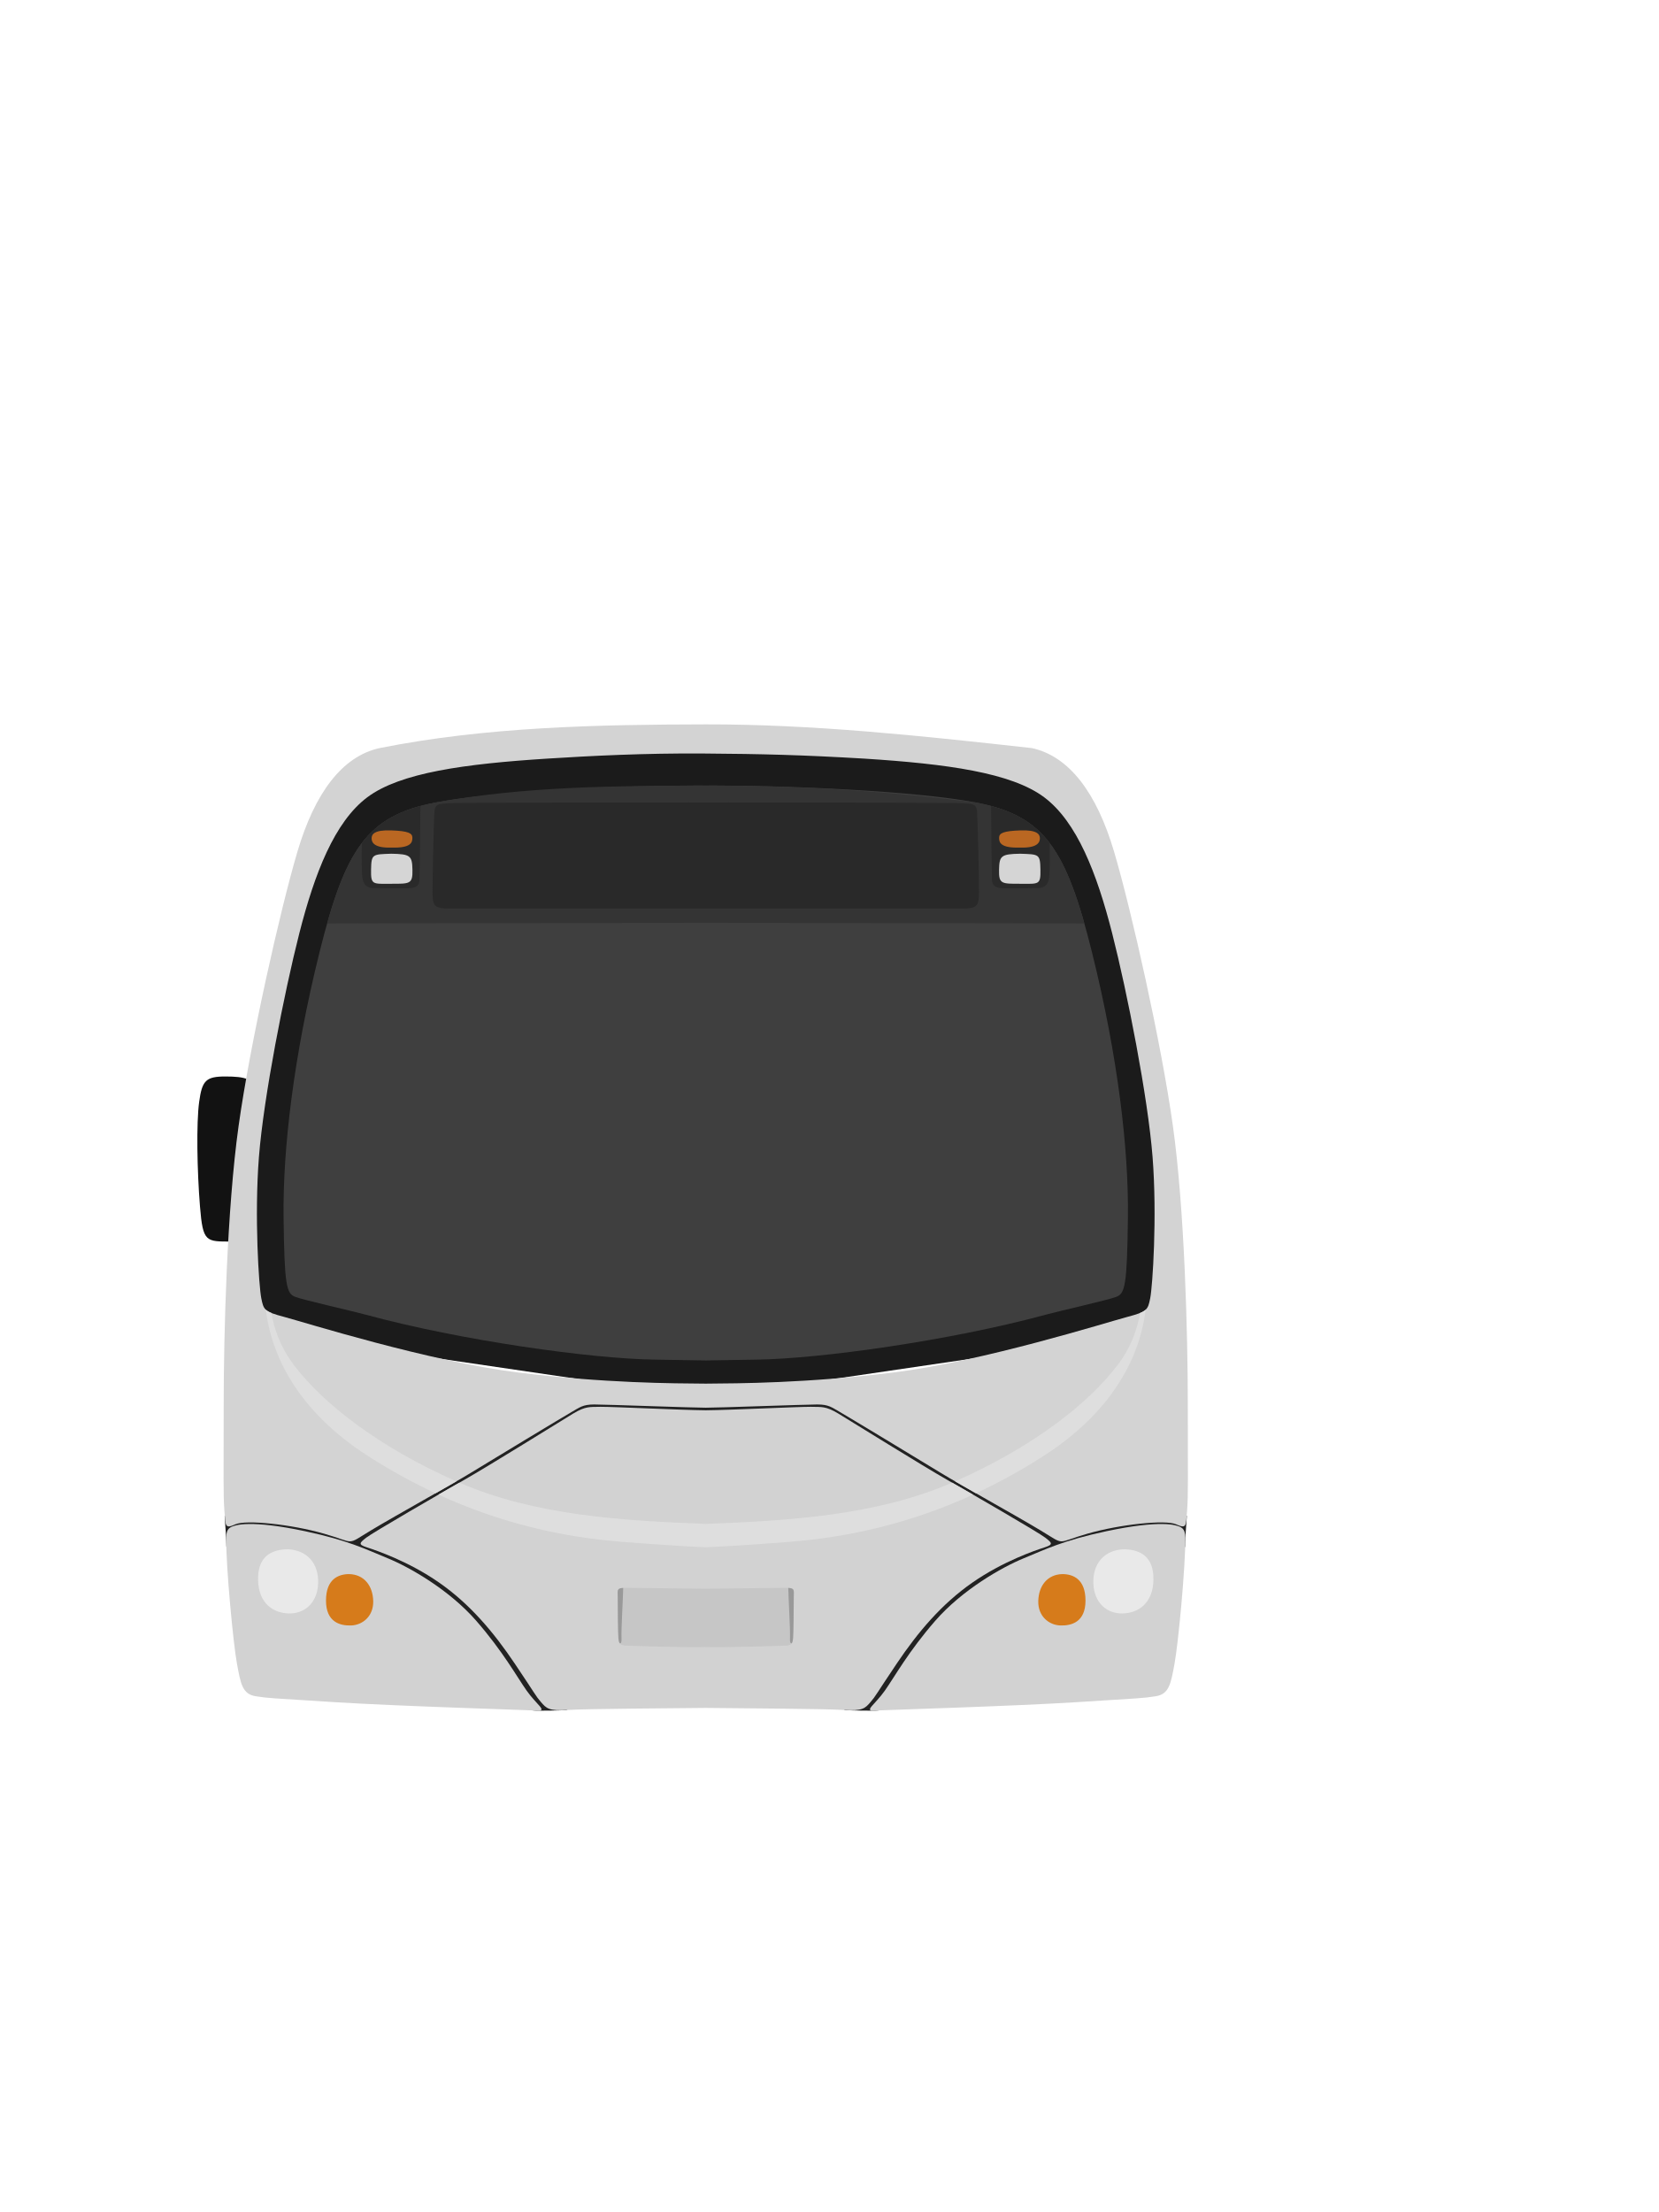
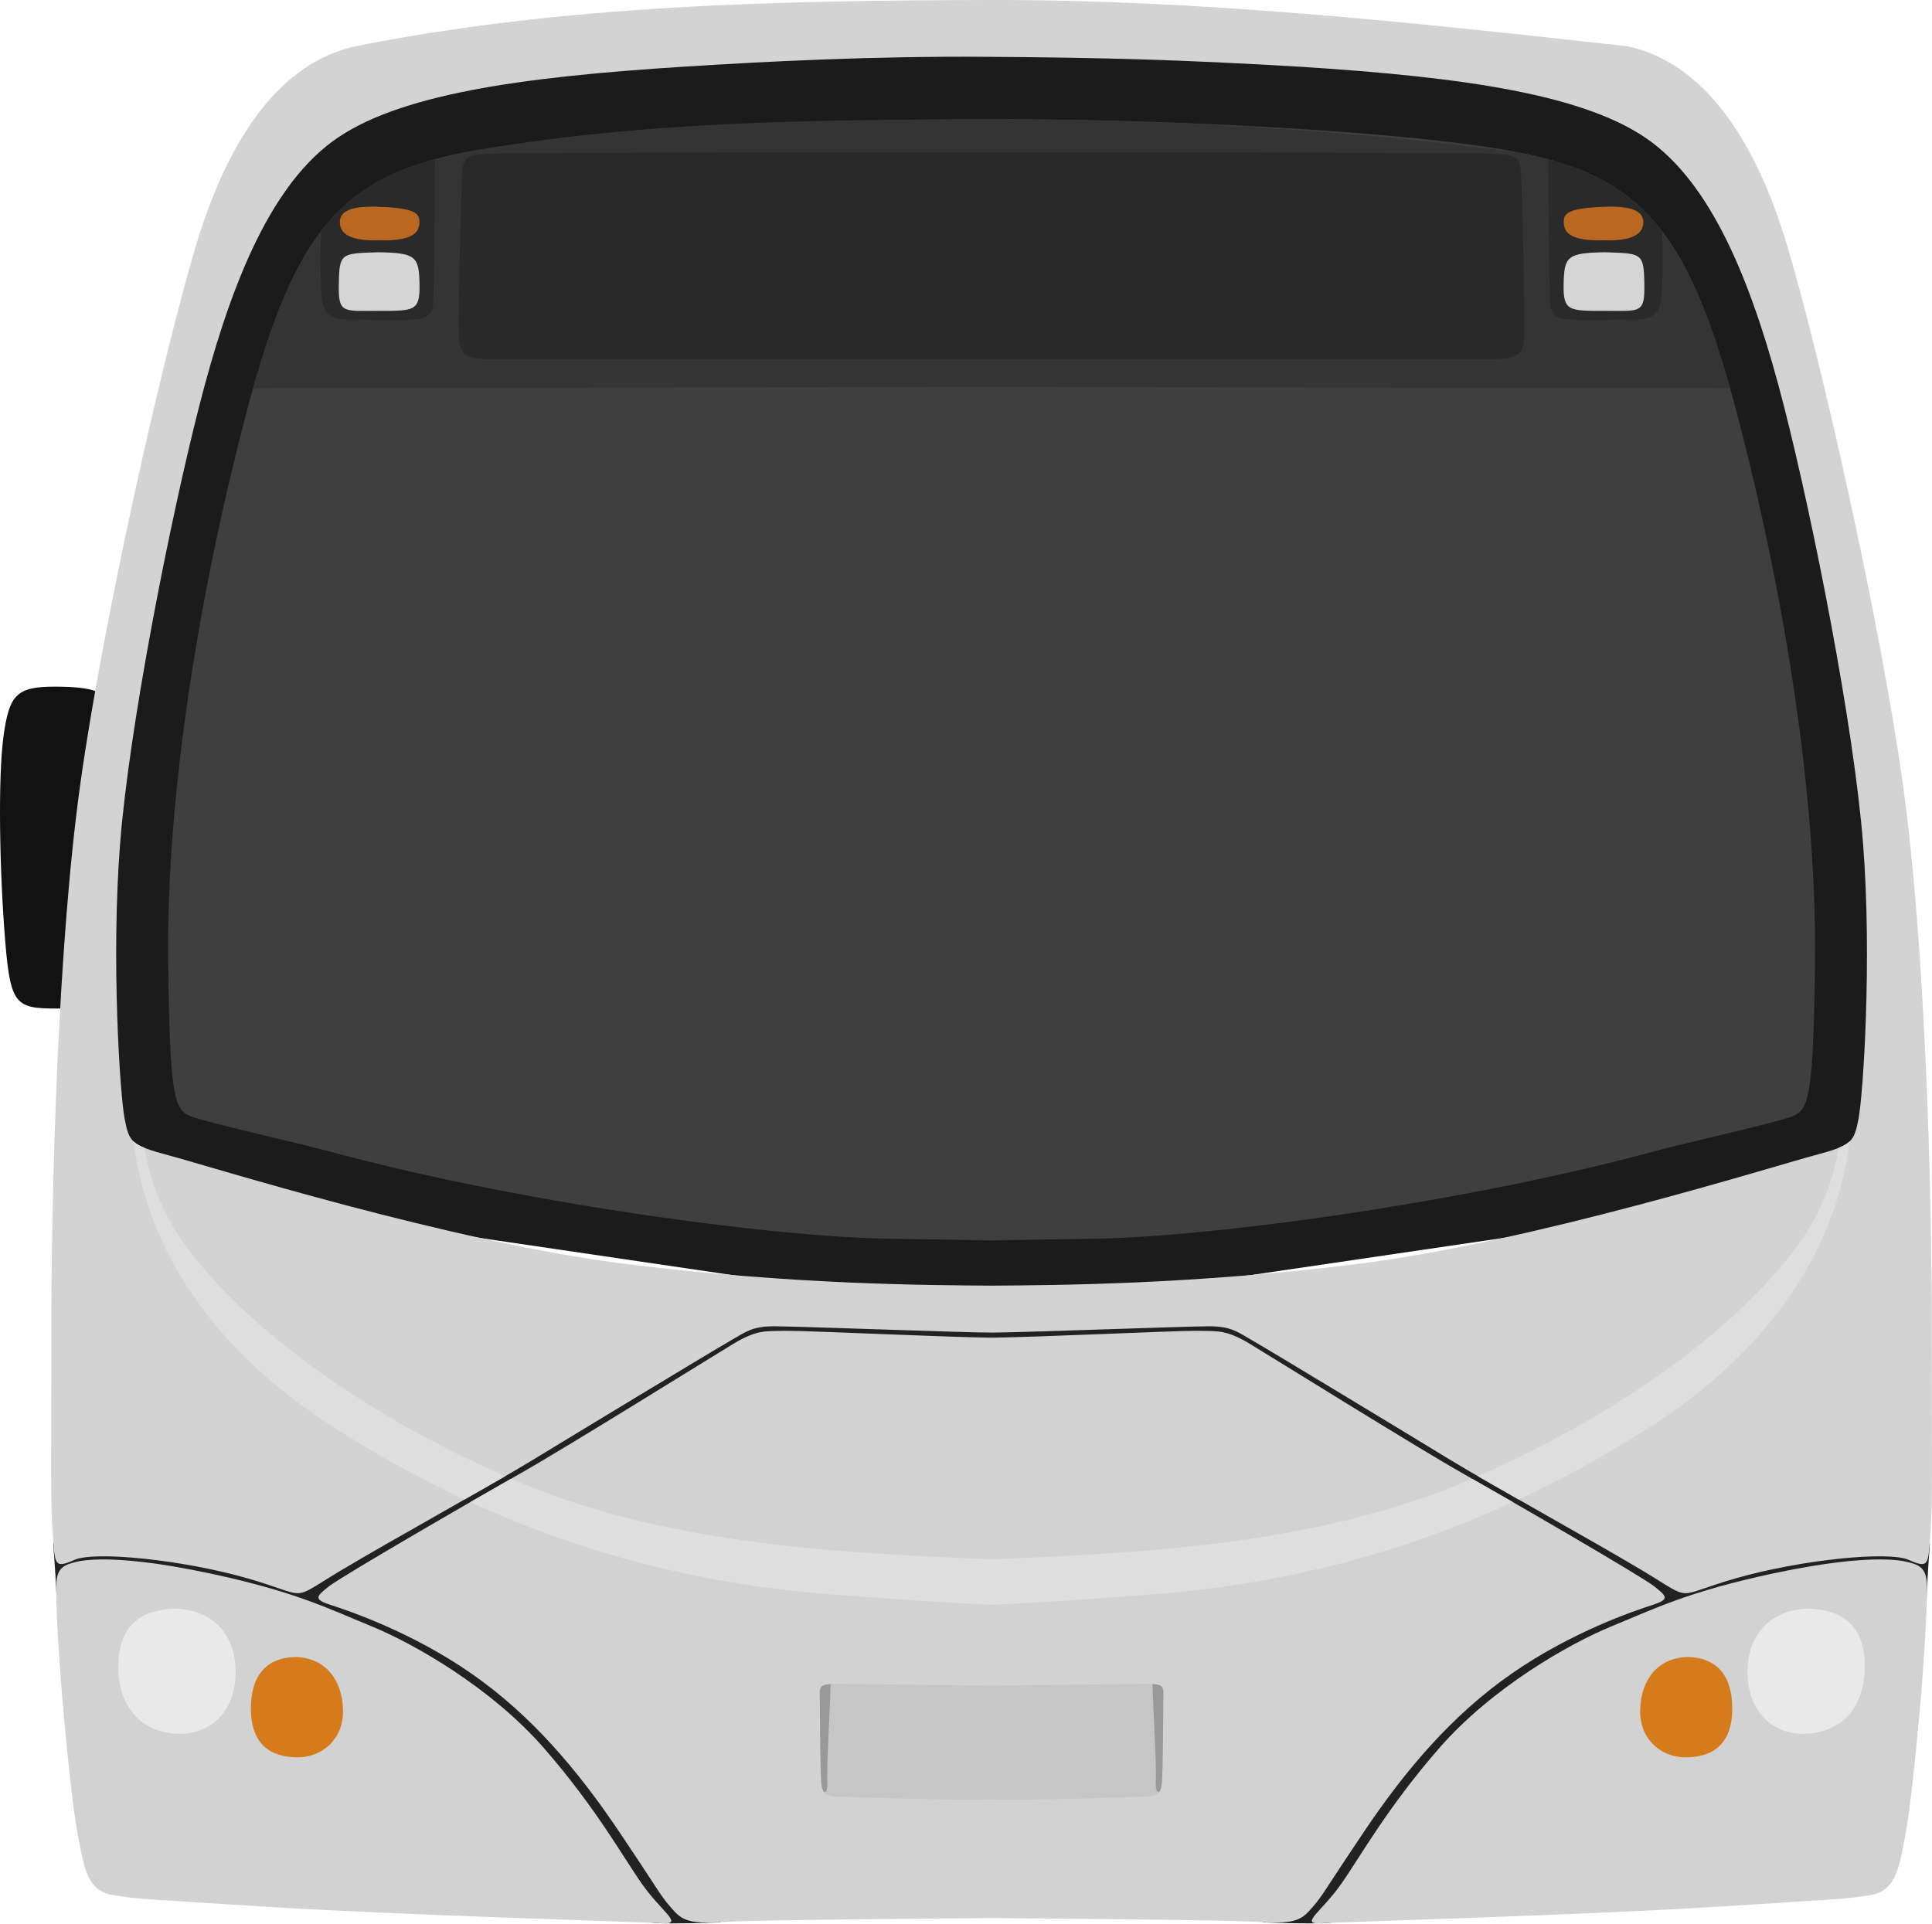
- <svg xmlns="http://www.w3.org/2000/svg" viewBox="0 0 4032 5376" height="5376" width="4032" id="svg949" version="1.1">
+ <svg xmlns="http://www.w3.org/2000/svg" version="1.1" id="svg949" width="2407.439" height="2397.052" viewBox="0 0 2407.439 2397.052">
  <defs id="defs953" />
-   <path id="path1765" d="m 562.863,3017.432 c -62.653,0 -69.726,2.021 -76.8,-84.884 -7.074,-86.905 -9.095,-203.116 -2.021,-254.653 7.074,-51.537 16.168,-61.642 63.663,-61.642 47.495,0 71.747,6.063 70.737,34.358 -1.011,28.295 -55.579,366.821 -55.579,366.821 z" style="fill:#121212;stroke:none;stroke-width:1px;stroke-linecap:butt;stroke-linejoin:miter;stroke-opacity:1;fill-opacity:1" />
-   <path id="path1552" d="M 1715 1804.684 L 1715 1804.701 L 1094.691 1828.975 L 831.736 1906.145 L 697.4 2269.137 L 631.662 2572.106 L 583.072 2975.111 L 614.514 3235.209 L 1715 3397.059 L 1715 3397.127 L 1715.232 3397.092 L 1715.465 3397.127 L 1715.465 3397.059 L 2815.951 3235.209 L 2847.393 2975.111 L 2798.803 2572.106 L 2733.064 2269.137 L 2598.729 1906.145 L 2335.773 1828.975 L 1715.465 1804.701 L 1715.465 1804.684 L 1715.232 1804.693 L 1715 1804.684 z " style="fill:#1b1b1b;fill-opacity:1;stroke:none;stroke-width:1px;stroke-linecap:butt;stroke-linejoin:miter;stroke-opacity:1" />
-   <path id="path1550" d="M 1692.789 1909.145 C 1518.157 1909.199 1205.81 1922.022 1059.031 1950.316 C 891.284 1982.653 838.737 2063.495 776.084 2316.127 C 713.431 2568.759 687.159 2793.094 689.18 2958.82 C 691.201 3124.547 696.254 3143.748 717.475 3151.832 C 738.696 3159.916 851.874 3185.18 889.264 3195.285 C 1119.664 3257.938 1436.969 3302.401 1592.59 3304.422 C 1644.051 3305.09 1683.385 3305.758 1715 3306.426 L 1715 3306.436 C 1715.073 3306.434 1715.16 3306.433 1715.232 3306.432 C 1715.305 3306.433 1715.392 3306.434 1715.465 3306.436 L 1715.465 3306.426 C 1747.08 3305.758 1786.414 3305.09 1837.875 3304.422 C 1993.496 3302.401 2310.801 3257.938 2541.201 3195.285 C 2578.591 3185.18 2691.769 3159.916 2712.99 3151.832 C 2734.211 3143.748 2739.264 3124.547 2741.285 2958.82 C 2743.306 2793.094 2717.034 2568.759 2654.381 2316.127 C 2591.728 2063.495 2539.181 1982.653 2371.434 1950.316 C 2224.655 1922.022 1912.307 1909.199 1737.676 1909.145 C 1729.87 1909.142 1722.458 1909.176 1715.232 1909.225 C 1708.006 1909.176 1700.595 1909.142 1692.789 1909.145 z " style="fill:#3f3f3f;fill-opacity:1;stroke:none;stroke-width:1px;stroke-linecap:butt;stroke-linejoin:miter;stroke-opacity:1" />
-   <path id="path1541" d="M 1390.291 3393.752 L 858.738 3731.006 C 858.738 3731.006 573.535 3646.267 546 3684.609 C 548.136 3712.372 550.271 3747.255 550.271 3758.644 C 550.271 3770.034 578.746 3716.644 578.746 3716.644 L 810.416 3753.154 L 1033.91 3854.834 L 1217.135 4062.219 L 1277.539 4149.805 C 1277.539 4149.805 1282.572 4156.852 1300.693 4157.355 C 1318.814 4157.859 1355.056 4157.356 1374.688 4156.35 C 1394.319 4155.343 1365.123 4110.543 1365.123 4110.543 L 1233.242 3914.231 L 918.137 3745.1 L 1443.648 3433.014 L 1715 3443.127 L 1715 3443.144 L 1715.232 3443.137 L 1715.465 3443.144 L 1715.465 3443.127 L 1986.816 3433.014 L 2512.328 3745.1 L 2197.223 3914.231 L 2065.342 4110.543 C 2065.342 4110.543 2036.146 4155.343 2055.777 4156.35 C 2075.409 4157.356 2111.65 4157.859 2129.771 4157.355 C 2147.893 4156.852 2152.926 4149.805 2152.926 4149.805 L 2213.33 4062.219 L 2396.555 3854.834 L 2620.049 3753.154 L 2851.719 3716.644 C 2851.719 3716.644 2880.193 3770.034 2880.193 3758.644 C 2880.193 3747.255 2882.329 3712.372 2884.465 3684.609 C 2856.93 3646.267 2571.727 3731.006 2571.727 3731.006 L 2040.174 3393.752 L 1715.232 3399.471 L 1390.291 3393.752 z " style="fill:#222222;fill-opacity:1;stroke:none;stroke-width:1px;stroke-linecap:butt;stroke-linejoin:miter;stroke-opacity:1" />
-   <path id="path1523" d="m 922.164,1818.223 c -90.606,20.135 -157.051,108.726 -199.334,251.682 -42.283,142.955 -114.767,465.109 -142.955,666.455 -28.188,201.346 -36.242,503.363 -36.242,680.547 0,177.184 -1.191,213.602 1.656,253.467 2.847,39.864 1.424,45.56 27.051,34.17 25.627,-11.39 135.254,-3e-4 214.982,22.779 79.729,22.78 51.254,29.898 115.322,-8.543 64.068,-38.441 190.779,-108.203 242.033,-139.525 51.254,-31.322 224.238,-135.966 244.17,-147.356 19.932,-11.39 27.407,-18.508 55.525,-18.508 27.366,0 243.946,8.079 270.627,7.856 v 0 c 0.053,7e-4 0.178,0 0.232,0 0.055,-6e-4 0.179,0 0.232,0 v 0 c 26.681,0.223 243.261,-7.856 270.627,-7.856 28.119,0 35.593,7.118 55.525,18.508 19.932,11.39 192.916,116.034 244.17,147.356 51.254,31.322 177.965,101.085 242.033,139.525 64.068,38.441 35.593,31.323 115.322,8.543 79.729,-22.78 189.355,-34.169 214.982,-22.779 25.627,11.39 24.203,5.694 27.051,-34.17 2.848,-39.864 1.656,-76.282 1.656,-253.467 0,-177.184 -8.054,-479.201 -36.242,-680.547 -28.188,-201.346 -100.672,-523.5 -142.955,-666.455 -42.283,-142.956 -108.728,-231.547 -199.334,-251.682 -272.736,-30.36 -533.72,-58.164 -793.068,-57.717 -263.177,0.454 -534.338,5.986 -793.068,57.717 z m 787.008,13.077 c 143.838,1.006 240.822,3.491 391.529,12.429 200.746,12.814 357.357,34.17 437.086,93.967 79.729,59.797 128.136,185.084 165.152,330.305 37.017,145.22 86.847,398.645 98.236,543.865 11.39,145.22 0,314.643 -5.693,343.117 -5.695,28.475 -7.119,32.747 -55.525,45.561 -48.407,12.813 -351.662,108.203 -569.492,135.254 -208.556,25.899 -376.268,26.347 -455.232,26.963 -78.964,-0.616 -246.676,-1.064 -455.232,-26.963 -217.831,-27.051 -521.085,-122.44 -569.492,-135.254 -48.407,-12.814 -49.83,-17.086 -55.525,-45.561 -5.695,-28.474 -17.083,-197.897 -5.693,-343.117 11.39,-145.22 61.219,-398.645 98.236,-543.865 37.017,-145.22 85.424,-270.508 165.152,-330.305 79.729,-59.797 236.34,-81.153 437.086,-93.967 106.117,-6.773 237.872,-13.419 379.408,-12.429 z" style="fill:#d3d3d3;fill-opacity:1;stroke:none;stroke-width:1px;stroke-linecap:butt;stroke-linejoin:miter;stroke-opacity:1" />
-   <path id="path1525" d="M 1459.799 3419.047 C 1458.772 3419.047 1457.897 3419.062 1457.186 3419.084 C 1434.406 3419.796 1423.729 3416.948 1393.119 3435.457 C 1362.509 3453.965 1186.679 3563.593 1127.594 3597.051 C 1068.509 3630.508 906.203 3724.476 889.83 3737.289 C 873.457 3750.103 869.899 3753.661 891.967 3760.779 C 914.035 3767.898 992.338 3794.237 1067.084 3846.203 C 1141.83 3898.169 1199.492 3966.508 1250.746 4042.678 C 1302 4118.847 1301.7 4121.616 1314.787 4136.717 C 1327.874 4151.818 1333.915 4158.866 1380.225 4155.846 C 1425.507 4152.892 1632.618 4151.864 1715.232 4150.879 C 1797.847 4151.864 2004.957 4152.892 2050.24 4155.846 C 2096.55 4158.866 2102.59 4151.818 2115.678 4136.717 C 2128.765 4121.616 2128.465 4118.847 2179.719 4042.678 C 2230.973 3966.508 2288.635 3898.169 2363.381 3846.203 C 2438.127 3794.237 2516.43 3767.898 2538.498 3760.779 C 2560.566 3753.661 2557.008 3750.103 2540.635 3737.289 C 2524.262 3724.476 2361.956 3630.508 2302.871 3597.051 C 2243.786 3563.593 2067.956 3453.965 2037.346 3435.457 C 2006.736 3416.948 1996.059 3419.796 1973.279 3419.084 C 1972.567 3419.062 1971.693 3419.047 1970.666 3419.047 C 1939.928 3418.946 1772.627 3427.017 1715.232 3427.57 C 1657.838 3427.017 1490.537 3418.946 1459.799 3419.047 z " style="fill:#d2d2d2;fill-opacity:1;stroke:none;stroke-width:1px;stroke-linecap:butt;stroke-linejoin:miter;stroke-opacity:1" />
-   <path id="path1527" d="m 606.092,3703.941 c -15.717,0.118 -25.461,1.581 -30.746,2.902 -14.094,3.523 -25.545,5.911 -25.672,30.203 -0.378,72.511 17.113,256.715 26.174,306.045 9.061,49.33 13.089,74.498 46.311,79.531 33.222,5.034 30.201,4.027 188.258,14.094 158.056,10.067 468.128,19.129 494.807,20.639 26.678,1.51 -1.006,-14.094 -25.168,-48.322 -24.161,-34.229 -57.383,-95.137 -122.82,-170.139 -65.437,-75.001 -161.58,-129.867 -214.434,-151.512 -52.853,-21.645 -95.136,-43.29 -201.346,-65.941 -66.381,-14.157 -109.168,-17.697 -135.363,-17.5 z" style="fill:#d2d2d2;fill-opacity:1;stroke:none;stroke-width:1px;stroke-linecap:butt;stroke-linejoin:miter;stroke-opacity:1" />
-   <path id="path1529" d="M 646.016 3182.967 C 646.118 3183.766 646.212 3184.548 646.32 3185.359 C 654.374 3245.763 686.237 3405.56 895.525 3539.391 C 950.085 3574.279 1004.452 3604.028 1058.574 3629.24 C 1076.701 3618.927 1093.995 3609.047 1109.162 3600.256 C 918.163 3515.994 784.726 3410.18 714.777 3318.248 C 679.979 3272.514 665.815 3227.287 659.65 3191.019 C 653.513 3188.519 649.202 3185.973 646.016 3182.967 z M 2784.449 3182.967 C 2781.263 3185.973 2776.952 3188.519 2770.814 3191.019 C 2764.65 3227.287 2750.485 3272.514 2715.688 3318.248 C 2645.739 3410.18 2512.302 3515.994 2321.303 3600.256 C 2336.469 3609.047 2353.763 3618.927 2371.891 3629.24 C 2426.013 3604.028 2480.38 3574.279 2534.939 3539.391 C 2744.228 3405.56 2776.091 3245.763 2784.144 3185.359 C 2784.253 3184.548 2784.347 3183.766 2784.449 3182.967 z M 1116.412 3603.424 C 1102.244 3611.491 1085.242 3621.228 1065.67 3632.519 C 1216.732 3701.811 1365.875 3735.854 1512 3747.254 C 1607.378 3754.695 1671.993 3758.58 1715 3760.477 L 1715 3760.498 C 1715.073 3760.495 1715.159 3760.49 1715.232 3760.486 C 1715.305 3760.49 1715.392 3760.495 1715.465 3760.498 L 1715.465 3760.477 C 1758.472 3758.58 1823.087 3754.695 1918.465 3747.254 C 2064.59 3735.854 2213.733 3701.811 2364.795 3632.519 C 2345.223 3621.228 2328.221 3611.491 2314.053 3603.424 C 2130.485 3682.895 1921.728 3695.706 1715.232 3703.672 C 1508.736 3695.706 1299.98 3682.895 1116.412 3603.424 z " style="fill:#dedede;fill-opacity:1;stroke:none;stroke-width:1px;stroke-linecap:butt;stroke-linejoin:miter;stroke-opacity:1" />
-   <path id="path1537" d="m 698.669,3765.235 c 49.33,2.014 76.511,36.242 74.498,83.558 -2.013,47.316 -33.222,73.491 -71.478,72.484 -38.256,-1.007 -73.491,-25.168 -74.498,-81.545 -1.007,-56.377 31.209,-73.491 71.478,-74.498 z" style="fill:#e9e9e9;fill-opacity:1;stroke:none;stroke-width:1px;stroke-linecap:butt;stroke-linejoin:miter;stroke-opacity:1" />
-   <path id="path1539" d="m 848.672,3825.638 c 36.242,1.007 57.384,28.188 58.39,65.437 1.007,37.249 -26.175,58.39 -53.357,59.397 -27.182,1.007 -61.41,-8.054 -61.41,-60.404 0,-52.35 30.202,-64.431 56.377,-64.431 z" style="fill:#d67b1b;fill-opacity:1;stroke:none;stroke-width:1px;stroke-linecap:butt;stroke-linejoin:miter;stroke-opacity:1" />
-   <path id="path1543" d="M 1525.209 3859.072 C 1497.277 3858.872 1501.32 3861.736 1501.32 3883.307 C 1501.32 3904.59 1501.897 3970.165 1503.047 3982.244 C 1504.197 3994.324 1507.073 3998.927 1521.453 3999.502 C 1534.652 4000.03 1668.421 4004.428 1715.232 4002.924 C 1762.043 4004.428 1895.812 4000.03 1909.012 3999.502 C 1923.392 3998.927 1926.267 3994.324 1927.418 3982.244 C 1928.568 3970.165 1929.145 3904.59 1929.145 3883.307 C 1929.145 3861.736 1933.188 3858.872 1905.256 3859.072 C 1903.394 3859.085 1901.389 3859.112 1899.232 3859.148 C 1866.969 3859.686 1743.571 3860.721 1715.232 3861.324 C 1686.894 3860.721 1563.496 3859.686 1531.232 3859.148 C 1529.075 3859.112 1527.071 3859.085 1525.209 3859.072 z " style="fill:#c6c6c6;fill-opacity:1;stroke:none;stroke-width:1px;stroke-linecap:butt;stroke-linejoin:miter;stroke-opacity:1" />
-   <path id="path1545" d="m 1514.647,3859.248 c -16.22,0.918 -13.326,5.743 -13.326,24.059 0,21.283 0.576,86.858 1.727,98.938 0.479,5.029 1.272,8.746 3.055,11.432 3.323,0.971 4.929,-2.474 4.424,-12.582 -1,-20 3.643,-94.701 4.121,-121.846 z" style="fill:#999999;fill-opacity:1;stroke:none;stroke-width:1px;stroke-linecap:butt;stroke-linejoin:miter;stroke-opacity:1" />
-   <path id="path1556" d="m 1059.031,1950.316 c -150.726,29.056 -208.445,97.302 -264.057,294.115 232.016,-1.085 636.798,-0.508 920.258,-1.787 283.46,1.279 688.242,0.702 920.258,1.787 -55.612,-196.814 -113.33,-265.06 -264.057,-294.115 -216.586,-28.322 -440.354,-41.5 -656.201,-41.092 -226.314,0.428 -442.787,2.371 -656.201,41.092 z" style="fill:#343434;fill-opacity:1;stroke:none;stroke-width:1px;stroke-linecap:butt;stroke-linejoin:miter;stroke-opacity:1" />
-   <path id="path1561" d="m 1715,1950.314 c -144.362,-0.01 -580.027,0.202 -613.16,1.476 -38.742,1.49 -44.703,1.491 -46.193,23.842 -1.49,22.351 -4.471,156.459 -4.471,190.731 0,34.272 2.98,41.723 40.232,41.723 0,0 415.728,0 623.592,0 208.019,0 416.038,0 624.057,0 37.252,0 40.233,-7.451 40.233,-41.723 0,-34.272 -2.981,-168.379 -4.471,-190.731 -1.49,-22.351 -7.451,-22.352 -46.193,-23.842 -204.535,-1.547 -409.084,-1.466 -613.625,-1.476 z" style="fill:#292929;fill-opacity:1;stroke:none;stroke-width:1px;stroke-linecap:butt;stroke-linejoin:miter;stroke-opacity:1" />
-   <path id="path1569" d="m 1021.787,1958.85 c -62.69,16.94 -107.104,43.973 -142.275,89.996 -0.779,37.344 -0.254,65.303 0.562,77.147 1.081,15.677 4.326,31.895 28.111,32.435 23.786,0.541 66.492,1.082 81.088,0.541 14.596,-0.541 29.733,-1.623 30.273,-20.543 0.489,-17.117 2.299,-147.585 2.24,-179.576 z" style="fill:#2a2a2a;fill-opacity:1;stroke:none;stroke-width:1px;stroke-linecap:butt;stroke-linejoin:miter;stroke-opacity:1" />
-   <path id="path1565" d="m 951.01,2074.881 c 46.938,0.745 50.663,5.215 51.408,39.487 0.745,34.272 -6.705,33.527 -51.408,33.527 -44.702,0 -49.918,3.725 -49.173,-34.272 0.745,-37.997 2.98,-37.252 49.173,-38.742 z" style="fill:#d5d5d5;fill-opacity:1;stroke:none;stroke-width:1px;stroke-linecap:butt;stroke-linejoin:miter;stroke-opacity:1" />
-   <path id="path1567" d="m 951.591,2059.911 c 47.683,1.49 50.663,-12.666 50.663,-23.841 0,-11.176 -9.686,-16.391 -51.408,-17.881 -41.722,-1.49 -47.683,9.685 -47.683,19.371 0,9.686 5.96,23.841 48.428,22.351 z" style="fill:#ba6722;fill-opacity:1;stroke:none;stroke-width:1px;stroke-linecap:butt;stroke-linejoin:miter;stroke-opacity:1" />
-   <path style="fill:#d2d2d2;fill-opacity:1;stroke:none;stroke-width:1px;stroke-linecap:butt;stroke-linejoin:miter;stroke-opacity:1" d="m 2824.373,3703.941 c 15.717,0.118 25.461,1.581 30.746,2.902 14.094,3.523 25.545,5.911 25.672,30.203 0.378,72.511 -17.113,256.715 -26.174,306.045 -9.06,49.33 -13.088,74.498 -46.31,79.531 -33.222,5.034 -30.201,4.027 -188.258,14.094 -158.056,10.067 -468.128,19.129 -494.807,20.639 -26.678,1.51 1.006,-14.094 25.168,-48.322 24.161,-34.229 57.383,-95.137 122.82,-170.139 65.437,-75.001 161.58,-129.867 214.434,-151.512 52.853,-21.645 95.136,-43.29 201.346,-65.941 66.381,-14.157 109.168,-17.697 135.363,-17.5 z" id="path1700" />
-   <path style="fill:#e9e9e9;fill-opacity:1;stroke:none;stroke-width:1px;stroke-linecap:butt;stroke-linejoin:miter;stroke-opacity:1" d="m 2731.795,3765.235 c -49.33,2.014 -76.511,36.242 -74.498,83.558 2.013,47.316 33.222,73.491 71.478,72.484 38.256,-1.007 73.491,-25.168 74.498,-81.545 1.007,-56.377 -31.209,-73.491 -71.478,-74.498 z" id="path1704" />
-   <path style="fill:#d67b1b;fill-opacity:1;stroke:none;stroke-width:1px;stroke-linecap:butt;stroke-linejoin:miter;stroke-opacity:1" d="m 2581.793,3825.638 c -36.242,1.007 -57.383,28.188 -58.39,65.437 -1.007,37.249 26.175,58.39 53.357,59.397 27.182,1.007 61.41,-8.054 61.41,-60.404 0,-52.35 -30.202,-64.431 -56.377,-64.431 z" id="path1706" />
-   <path style="fill:#999999;fill-opacity:1;stroke:none;stroke-width:1px;stroke-linecap:butt;stroke-linejoin:miter;stroke-opacity:1" d="m 1915.818,3859.248 c 16.22,0.918 13.326,5.743 13.326,24.059 0,21.283 -0.576,86.858 -1.727,98.938 -0.479,5.029 -1.272,8.746 -3.055,11.432 -3.323,0.971 -4.929,-2.474 -4.424,-12.582 1,-20 -3.643,-94.701 -4.121,-121.846 z" id="path1710" />
-   <path style="fill:#2a2a2a;fill-opacity:1;stroke:none;stroke-width:1px;stroke-linecap:butt;stroke-linejoin:miter;stroke-opacity:1" d="m 2408.678,1958.85 c 62.69,16.94 107.105,43.973 142.275,89.996 0.779,37.344 0.254,65.303 -0.562,77.147 -1.081,15.677 -4.325,31.895 -28.111,32.435 -23.786,0.541 -66.492,1.082 -81.088,0.541 -14.596,-0.541 -29.733,-1.623 -30.273,-20.543 -0.489,-17.117 -2.299,-147.585 -2.24,-179.576 z" id="path1716" />
-   <path style="fill:#d5d5d5;fill-opacity:1;stroke:none;stroke-width:1px;stroke-linecap:butt;stroke-linejoin:miter;stroke-opacity:1" d="m 2479.455,2074.881 c -46.938,0.745 -50.663,5.215 -51.408,39.487 -0.745,34.272 6.705,33.527 51.408,33.527 44.702,0 49.918,3.725 49.173,-34.272 -0.745,-37.997 -2.98,-37.252 -49.173,-38.742 z" id="path1718" />
-   <path style="fill:#ba6722;fill-opacity:1;stroke:none;stroke-width:1px;stroke-linecap:butt;stroke-linejoin:miter;stroke-opacity:1" d="m 2478.873,2059.911 c -47.683,1.49 -50.663,-12.666 -50.663,-23.841 0,-11.176 9.685,-16.391 51.408,-17.881 41.722,-1.49 47.683,9.685 47.683,19.371 0,9.686 -5.96,23.841 -48.428,22.351 z" id="path1720" />
+   <path style="fill:#121212;fill-opacity:1;stroke:none;stroke-width:1px;stroke-linecap:butt;stroke-linejoin:miter;stroke-opacity:1" d="m 83.223,1256.931 c -62.653,0 -69.726,2.021 -76.8,-84.884 -7.074,-86.905 -9.095,-203.116 -2.021,-254.653 7.074,-51.537 16.168,-61.642 63.663,-61.642 47.495,0 71.747,6.063 70.737,34.358 -1.011,28.295 -55.579,366.821 -55.579,366.821 z" id="path1765" />
+   <path style="fill:#1b1b1b;fill-opacity:1;stroke:none;stroke-width:1px;stroke-linecap:butt;stroke-linejoin:miter;stroke-opacity:1" d="m 1235.36,44.183 v 0.018 l -620.309,24.273 -262.955,77.17 -134.336,362.992 -65.738,302.969 -48.59,403.006 31.441,260.098 1100.486,161.849 v 0.068 l 0.232,-0.035 0.232,0.035 v -0.068 l 1100.486,-161.85 31.441,-260.098 -48.59,-403.006 -65.738,-302.969 -134.336,-362.992 -262.955,-77.17 -620.309,-24.273 v -0.018 l -0.232,0.01 z" id="path1552" />
+   <path style="fill:#3f3f3f;fill-opacity:1;stroke:none;stroke-width:1px;stroke-linecap:butt;stroke-linejoin:miter;stroke-opacity:1" d="m 1213.149,148.644 c -174.632,0.055 -486.979,12.877 -633.758,41.172 -167.747,32.337 -220.295,113.179 -282.947,365.811 -62.653,252.632 -88.925,476.967 -86.904,642.693 2.021,165.726 7.074,184.928 28.295,193.012 21.221,8.084 134.4,33.348 171.789,43.453 230.4,62.653 547.705,107.116 703.326,109.137 51.461,0.668 90.795,1.336 122.41,2.004 v 0.01 c 0.073,0 0.16,0 0.232,0 0.073,0 0.16,0 0.232,0 v -0.01 c 31.615,-0.668 70.949,-1.336 122.41,-2.004 155.621,-2.021 472.926,-46.484 703.326,-109.137 37.389,-10.105 150.568,-35.369 171.789,-43.453 21.221,-8.084 26.274,-27.285 28.295,-193.012 2.021,-165.726 -24.252,-390.062 -86.904,-642.693 -62.653,-252.632 -115.2,-333.474 -282.947,-365.811 -146.779,-28.295 -459.126,-41.117 -633.758,-41.172 -7.806,0 -15.217,0.032 -22.443,0.08 -7.226,-0.048 -14.637,-0.083 -22.443,-0.08 z" id="path1550" />
+   <path style="fill:#222222;fill-opacity:1;stroke:none;stroke-width:1px;stroke-linecap:butt;stroke-linejoin:miter;stroke-opacity:1" d="m 910.65,1633.251 -531.553,337.254 c 0,0 -285.203,-84.739 -312.738,-46.397 2.136,27.763 4.271,62.645 4.271,74.035 0,11.39 28.475,-42 28.475,-42 l 231.67,36.51 223.494,101.68 183.225,207.385 60.404,87.586 c 0,0 5.033,7.047 23.154,7.551 18.121,0.503 54.363,8e-4 73.994,-1.006 19.631,-1.007 -9.565,-45.807 -9.565,-45.807 l -131.881,-196.312 -315.105,-169.131 525.512,-312.086 271.352,10.113 v 0.017 l 0.232,-0.01 0.232,0.01 v -0.017 l 271.352,-10.113 525.512,312.086 -315.105,169.131 -131.881,196.312 c 0,0 -29.196,44.8 -9.565,45.807 19.631,1.007 55.873,1.509 73.994,1.006 18.121,-0.503 23.154,-7.551 23.154,-7.551 l 60.404,-87.586 183.225,-207.385 223.494,-101.68 231.67,-36.51 c 0,0 28.475,53.39 28.475,42 0,-11.39 2.136,-46.272 4.271,-74.035 -27.535,-38.342 -312.738,46.397 -312.738,46.397 l -531.553,-337.254 -324.941,5.719 z" id="path1541" />
+   <path style="fill:#d3d3d3;fill-opacity:1;stroke:none;stroke-width:1px;stroke-linecap:butt;stroke-linejoin:miter;stroke-opacity:1" d="M 442.524,57.722 C 351.918,77.857 285.472,166.448 243.19,309.404 200.907,452.359 128.423,774.513 100.234,975.859 72.046,1177.205 63.992,1479.222 63.992,1656.406 c 0,177.184 -1.191,213.602 1.656,253.467 2.847,39.864 1.424,45.56 27.051,34.17 25.627,-11.39 135.254,-3e-4 214.982,22.779 79.729,22.78 51.254,29.898 115.322,-8.543 64.068,-38.441 190.779,-108.203 242.033,-139.525 51.254,-31.322 224.238,-135.966 244.17,-147.356 19.932,-11.39 27.407,-18.508 55.525,-18.508 27.366,0 243.947,8.079 270.627,7.856 v 0 c 0.053,7e-4 0.178,0 0.232,0 0.055,-6e-4 0.179,0 0.232,0 v 0 c 26.681,0.223 243.261,-7.856 270.627,-7.856 28.119,0 35.593,7.118 55.525,18.508 19.932,11.39 192.916,116.034 244.17,147.356 51.254,31.322 177.965,101.085 242.033,139.525 64.068,38.441 35.593,31.323 115.322,8.543 79.729,-22.78 189.355,-34.169 214.982,-22.779 25.627,11.39 24.203,5.694 27.051,-34.17 2.848,-39.864 1.656,-76.282 1.656,-253.467 0,-177.184 -8.054,-479.201 -36.242,-680.547 -28.188,-201.346 -100.672,-523.5 -142.955,-666.455 C 2185.712,166.448 2119.266,77.857 2028.66,57.722 1755.924,27.362 1494.94,-0.442 1235.592,0.005 972.415,0.459 701.254,5.991 442.524,57.722 Z m 787.008,13.077 c 143.838,1.006 240.822,3.491 391.529,12.429 200.746,12.814 357.357,34.17 437.086,93.967 79.729,59.797 128.136,185.084 165.152,330.305 37.017,145.22 86.847,398.645 98.236,543.865 11.39,145.22 0,314.643 -5.693,343.117 -5.695,28.475 -7.119,32.747 -55.525,45.561 -48.407,12.813 -351.662,108.203 -569.492,135.254 -208.556,25.899 -376.268,26.347 -455.232,26.963 -78.964,-0.616 -246.676,-1.064 -455.232,-26.963 -217.831,-27.051 -521.085,-122.44 -569.492,-135.254 -48.407,-12.814 -49.83,-17.086 -55.525,-45.561 -5.695,-28.474 -17.083,-197.897 -5.693,-343.117 11.39,-145.22 61.219,-398.645 98.236,-543.865 37.017,-145.22 85.424,-270.508 165.152,-330.305 79.729,-59.797 236.34,-81.153 437.086,-93.967 106.117,-6.773 237.872,-13.419 379.408,-12.429 z" id="path1523" />
+   <path style="fill:#d2d2d2;fill-opacity:1;stroke:none;stroke-width:1px;stroke-linecap:butt;stroke-linejoin:miter;stroke-opacity:1" d="m 980.158,1658.546 c -1.027,0 -1.901,0.015 -2.613,0.037 -22.78,0.712 -33.456,-2.135 -64.066,16.373 -30.61,18.509 -206.44,128.136 -265.525,161.594 -59.085,33.458 -221.391,127.425 -237.764,140.238 -16.373,12.814 -19.931,16.372 2.137,23.49 22.068,7.119 100.371,33.458 175.117,85.424 74.746,51.966 132.408,120.305 183.662,196.475 51.254,76.169 50.953,78.938 64.041,94.039 13.087,15.101 19.128,22.149 65.438,19.129 45.283,-2.953 252.393,-3.982 335.008,-4.967 82.615,0.985 289.725,2.014 335.008,4.967 46.309,3.02 52.35,-4.028 65.438,-19.129 13.088,-15.101 12.787,-17.87 64.041,-94.039 51.254,-76.169 108.916,-144.508 183.662,-196.475 74.746,-51.966 153.049,-78.305 175.117,-85.424 22.068,-7.119 18.51,-10.677 2.137,-23.49 -16.373,-12.813 -178.679,-106.781 -237.764,-140.238 -59.085,-33.458 -234.915,-143.085 -265.525,-161.594 -30.61,-18.509 -41.287,-15.661 -64.066,-16.373 -0.712,-0.022 -1.587,-0.037 -2.613,-0.037 -30.738,-0.101 -198.039,7.97 -255.434,8.523 -57.395,-0.553 -224.695,-8.624 -255.434,-8.523 z" id="path1525" />
+   <path style="fill:#d2d2d2;fill-opacity:1;stroke:none;stroke-width:1px;stroke-linecap:butt;stroke-linejoin:miter;stroke-opacity:1" d="m 126.451,1943.441 c -15.717,0.118 -25.461,1.581 -30.746,2.902 -14.094,3.523 -25.545,5.911 -25.672,30.203 -0.378,72.511 17.113,256.715 26.174,306.045 9.061,49.33 13.089,74.498 46.311,79.531 33.222,5.034 30.201,4.027 188.258,14.094 158.056,10.067 468.128,19.129 494.807,20.639 26.678,1.51 -1.006,-14.094 -25.168,-48.322 -24.161,-34.229 -57.383,-95.137 -122.82,-170.139 -65.437,-75.001 -161.58,-129.867 -214.434,-151.512 -52.853,-21.645 -95.136,-43.29 -201.346,-65.941 -66.381,-14.157 -109.168,-17.697 -135.363,-17.5 z" id="path1527" />
+   <path style="fill:#dedede;fill-opacity:1;stroke:none;stroke-width:1px;stroke-linecap:butt;stroke-linejoin:miter;stroke-opacity:1" d="m 166.375,1422.466 c 0.102,0.799 0.196,1.581 0.305,2.393 8.054,60.404 39.917,220.201 249.205,354.031 54.56,34.889 108.927,64.637 163.049,89.85 18.127,-10.313 35.421,-20.193 50.588,-28.984 -190.999,-84.262 -324.436,-190.076 -394.385,-282.008 -34.798,-45.734 -48.962,-90.961 -55.127,-127.228 -6.138,-2.501 -10.448,-5.046 -13.635,-8.053 z m 2138.434,0 c -3.187,3.006 -7.497,5.552 -13.635,8.053 -6.165,36.268 -20.329,81.494 -55.127,127.228 -69.948,91.932 -203.386,197.746 -394.385,282.008 15.167,8.791 32.461,18.671 50.588,28.984 54.122,-25.212 108.489,-54.961 163.049,-89.85 209.288,-133.831 241.151,-293.627 249.205,-354.031 0.108,-0.812 0.202,-1.593 0.305,-2.393 z M 636.772,1842.923 c -14.168,8.067 -31.17,17.804 -50.742,29.096 151.062,69.292 300.205,103.335 446.33,114.734 95.378,7.441 159.993,11.326 203,13.223 v 0.021 c 0.073,0 0.16,-0.01 0.232,-0.012 0.073,0 0.16,0.01 0.232,0.012 v -0.021 c 43.008,-1.896 107.622,-5.782 203,-13.223 146.125,-11.4 295.268,-45.443 446.33,-114.734 -19.572,-11.292 -36.574,-21.029 -50.742,-29.096 -183.567,79.471 -392.324,92.283 -598.82,100.248 -206.496,-7.965 -415.253,-20.777 -598.82,-100.248 z" id="path1529" />
+   <path style="fill:#e9e9e9;fill-opacity:1;stroke:none;stroke-width:1px;stroke-linecap:butt;stroke-linejoin:miter;stroke-opacity:1" d="m 219.029,2004.734 c 49.33,2.014 76.511,36.242 74.498,83.558 -2.013,47.316 -33.222,73.491 -71.478,72.484 -38.256,-1.007 -73.491,-25.168 -74.498,-81.545 -1.007,-56.377 31.209,-73.491 71.478,-74.498 z" id="path1537" />
+   <path style="fill:#d67b1b;fill-opacity:1;stroke:none;stroke-width:1px;stroke-linecap:butt;stroke-linejoin:miter;stroke-opacity:1" d="m 369.031,2065.138 c 36.242,1.007 57.384,28.188 58.39,65.437 1.007,37.249 -26.175,58.39 -53.357,59.397 -27.182,1.007 -61.41,-8.054 -61.41,-60.404 0,-52.35 30.202,-64.431 56.377,-64.431 z" id="path1539" />
+   <path style="fill:#c6c6c6;fill-opacity:1;stroke:none;stroke-width:1px;stroke-linecap:butt;stroke-linejoin:miter;stroke-opacity:1" d="m 1045.569,2098.572 c -27.932,-0.2 -23.889,2.664 -23.889,24.234 0,21.283 0.576,86.858 1.727,98.938 1.151,12.08 4.026,16.683 18.406,17.258 13.199,0.528 146.968,4.926 193.779,3.422 46.811,1.504 180.58,-2.894 193.779,-3.422 14.38,-0.575 17.256,-5.178 18.406,-17.258 1.15,-12.079 1.726,-77.654 1.726,-98.938 0,-21.571 4.044,-24.434 -23.889,-24.234 -1.862,0.013 -3.866,0.04 -6.024,0.076 -32.264,0.538 -155.662,1.573 -184,2.176 -28.338,-0.603 -151.736,-1.638 -184,-2.176 -2.157,-0.036 -4.161,-0.063 -6.023,-0.076 z" id="path1543" />
+   <path style="fill:#999999;fill-opacity:1;stroke:none;stroke-width:1px;stroke-linecap:butt;stroke-linejoin:miter;stroke-opacity:1" d="m 1035.006,2098.747 c -16.22,0.918 -13.326,5.743 -13.326,24.059 0,21.283 0.576,86.858 1.727,98.938 0.479,5.029 1.272,8.746 3.055,11.432 3.323,0.971 4.929,-2.474 4.424,-12.582 -1,-20 3.643,-94.701 4.121,-121.846 z" id="path1545" />
+   <path style="fill:#343434;fill-opacity:1;stroke:none;stroke-width:1px;stroke-linecap:butt;stroke-linejoin:miter;stroke-opacity:1" d="m 579.391,189.816 c -150.726,29.056 -208.445,97.302 -264.057,294.115 232.016,-1.085 636.798,-0.508 920.258,-1.787 283.46,1.279 688.242,0.702 920.258,1.787 -55.612,-196.814 -113.33,-265.06 -264.057,-294.115 -216.586,-28.322 -440.354,-41.5 -656.201,-41.092 -226.314,0.428 -442.787,2.371 -656.201,41.092 z" id="path1556" />
+   <path style="fill:#292929;fill-opacity:1;stroke:none;stroke-width:1px;stroke-linecap:butt;stroke-linejoin:miter;stroke-opacity:1" d="m 1235.36,189.814 c -144.362,-0.01 -580.027,0.202 -613.16,1.476 -38.742,1.49 -44.703,1.491 -46.193,23.842 -1.49,22.351 -4.471,156.459 -4.471,190.731 0,34.272 2.98,41.723 40.232,41.723 0,0 415.728,0 623.592,0 208.019,0 416.038,0 624.057,0 37.252,0 40.233,-7.451 40.233,-41.723 0,-34.272 -2.981,-168.379 -4.471,-190.731 -1.49,-22.351 -7.451,-22.352 -46.193,-23.842 -204.535,-1.547 -409.084,-1.466 -613.625,-1.476 z" id="path1561" />
+   <path style="fill:#2a2a2a;fill-opacity:1;stroke:none;stroke-width:1px;stroke-linecap:butt;stroke-linejoin:miter;stroke-opacity:1" d="m 542.147,198.349 c -62.69,16.94 -107.104,43.973 -142.275,89.996 -0.779,37.344 -0.254,65.303 0.562,77.147 1.081,15.677 4.326,31.895 28.111,32.435 23.786,0.541 66.492,1.082 81.088,0.541 14.596,-0.541 29.733,-1.623 30.273,-20.543 0.489,-17.117 2.299,-147.585 2.24,-179.576 z" id="path1569" />
+   <path style="fill:#d5d5d5;fill-opacity:1;stroke:none;stroke-width:1px;stroke-linecap:butt;stroke-linejoin:miter;stroke-opacity:1" d="m 471.369,314.38 c 46.938,0.745 50.663,5.215 51.408,39.487 0.745,34.272 -6.705,33.527 -51.408,33.527 -44.702,0 -49.918,3.725 -49.173,-34.272 0.745,-37.997 2.98,-37.252 49.173,-38.742 z" id="path1565" />
+   <path style="fill:#ba6722;fill-opacity:1;stroke:none;stroke-width:1px;stroke-linecap:butt;stroke-linejoin:miter;stroke-opacity:1" d="m 471.951,299.41 c 47.683,1.49 50.663,-12.666 50.663,-23.841 0,-11.176 -9.686,-16.391 -51.408,-17.881 -41.722,-1.49 -47.683,9.685 -47.683,19.371 0,9.686 5.96,23.841 48.428,22.351 z" id="path1567" />
+   <path id="path1700" d="m 2344.733,1943.441 c 15.717,0.118 25.461,1.581 30.746,2.902 14.094,3.523 25.545,5.911 25.672,30.203 0.378,72.511 -17.113,256.715 -26.174,306.045 -9.06,49.33 -13.088,74.498 -46.31,79.531 -33.222,5.034 -30.201,4.027 -188.258,14.094 -158.056,10.067 -468.128,19.129 -494.807,20.639 -26.678,1.51 1.006,-14.094 25.168,-48.322 24.161,-34.229 57.383,-95.137 122.82,-170.139 65.437,-75.001 161.58,-129.867 214.434,-151.512 52.853,-21.645 95.136,-43.29 201.346,-65.941 66.381,-14.157 109.168,-17.697 135.363,-17.5 z" style="fill:#d2d2d2;fill-opacity:1;stroke:none;stroke-width:1px;stroke-linecap:butt;stroke-linejoin:miter;stroke-opacity:1" />
+   <path id="path1704" d="m 2252.155,2004.734 c -49.33,2.014 -76.511,36.242 -74.498,83.558 2.013,47.316 33.222,73.491 71.478,72.484 38.256,-1.007 73.491,-25.168 74.498,-81.545 1.007,-56.377 -31.209,-73.491 -71.478,-74.498 z" style="fill:#e9e9e9;fill-opacity:1;stroke:none;stroke-width:1px;stroke-linecap:butt;stroke-linejoin:miter;stroke-opacity:1" />
+   <path id="path1706" d="m 2102.152,2065.138 c -36.242,1.007 -57.383,28.188 -58.39,65.437 -1.007,37.249 26.175,58.39 53.357,59.397 27.182,1.007 61.41,-8.054 61.41,-60.404 0,-52.35 -30.202,-64.431 -56.377,-64.431 z" style="fill:#d67b1b;fill-opacity:1;stroke:none;stroke-width:1px;stroke-linecap:butt;stroke-linejoin:miter;stroke-opacity:1" />
+   <path id="path1710" d="m 1436.178,2098.747 c 16.22,0.918 13.326,5.743 13.326,24.059 0,21.283 -0.576,86.858 -1.727,98.938 -0.479,5.029 -1.272,8.746 -3.055,11.432 -3.323,0.971 -4.929,-2.474 -4.424,-12.582 1,-20 -3.643,-94.701 -4.121,-121.846 z" style="fill:#999999;fill-opacity:1;stroke:none;stroke-width:1px;stroke-linecap:butt;stroke-linejoin:miter;stroke-opacity:1" />
+   <path id="path1716" d="m 1929.037,198.349 c 62.69,16.94 107.105,43.973 142.275,89.996 0.779,37.344 0.254,65.303 -0.562,77.147 -1.081,15.677 -4.325,31.895 -28.111,32.435 -23.786,0.541 -66.492,1.082 -81.088,0.541 -14.596,-0.541 -29.733,-1.623 -30.273,-20.543 -0.489,-17.117 -2.299,-147.585 -2.24,-179.576 z" style="fill:#2a2a2a;fill-opacity:1;stroke:none;stroke-width:1px;stroke-linecap:butt;stroke-linejoin:miter;stroke-opacity:1" />
+   <path id="path1718" d="m 1999.815,314.38 c -46.938,0.745 -50.663,5.215 -51.408,39.487 -0.745,34.272 6.705,33.527 51.408,33.527 44.702,0 49.918,3.725 49.173,-34.272 -0.745,-37.997 -2.98,-37.252 -49.173,-38.742 z" style="fill:#d5d5d5;fill-opacity:1;stroke:none;stroke-width:1px;stroke-linecap:butt;stroke-linejoin:miter;stroke-opacity:1" />
+   <path id="path1720" d="m 1999.233,299.41 c -47.683,1.49 -50.663,-12.666 -50.663,-23.841 0,-11.176 9.685,-16.391 51.408,-17.881 41.722,-1.49 47.683,9.685 47.683,19.371 0,9.686 -5.96,23.841 -48.428,22.351 z" style="fill:#ba6722;fill-opacity:1;stroke:none;stroke-width:1px;stroke-linecap:butt;stroke-linejoin:miter;stroke-opacity:1" />
</svg>
